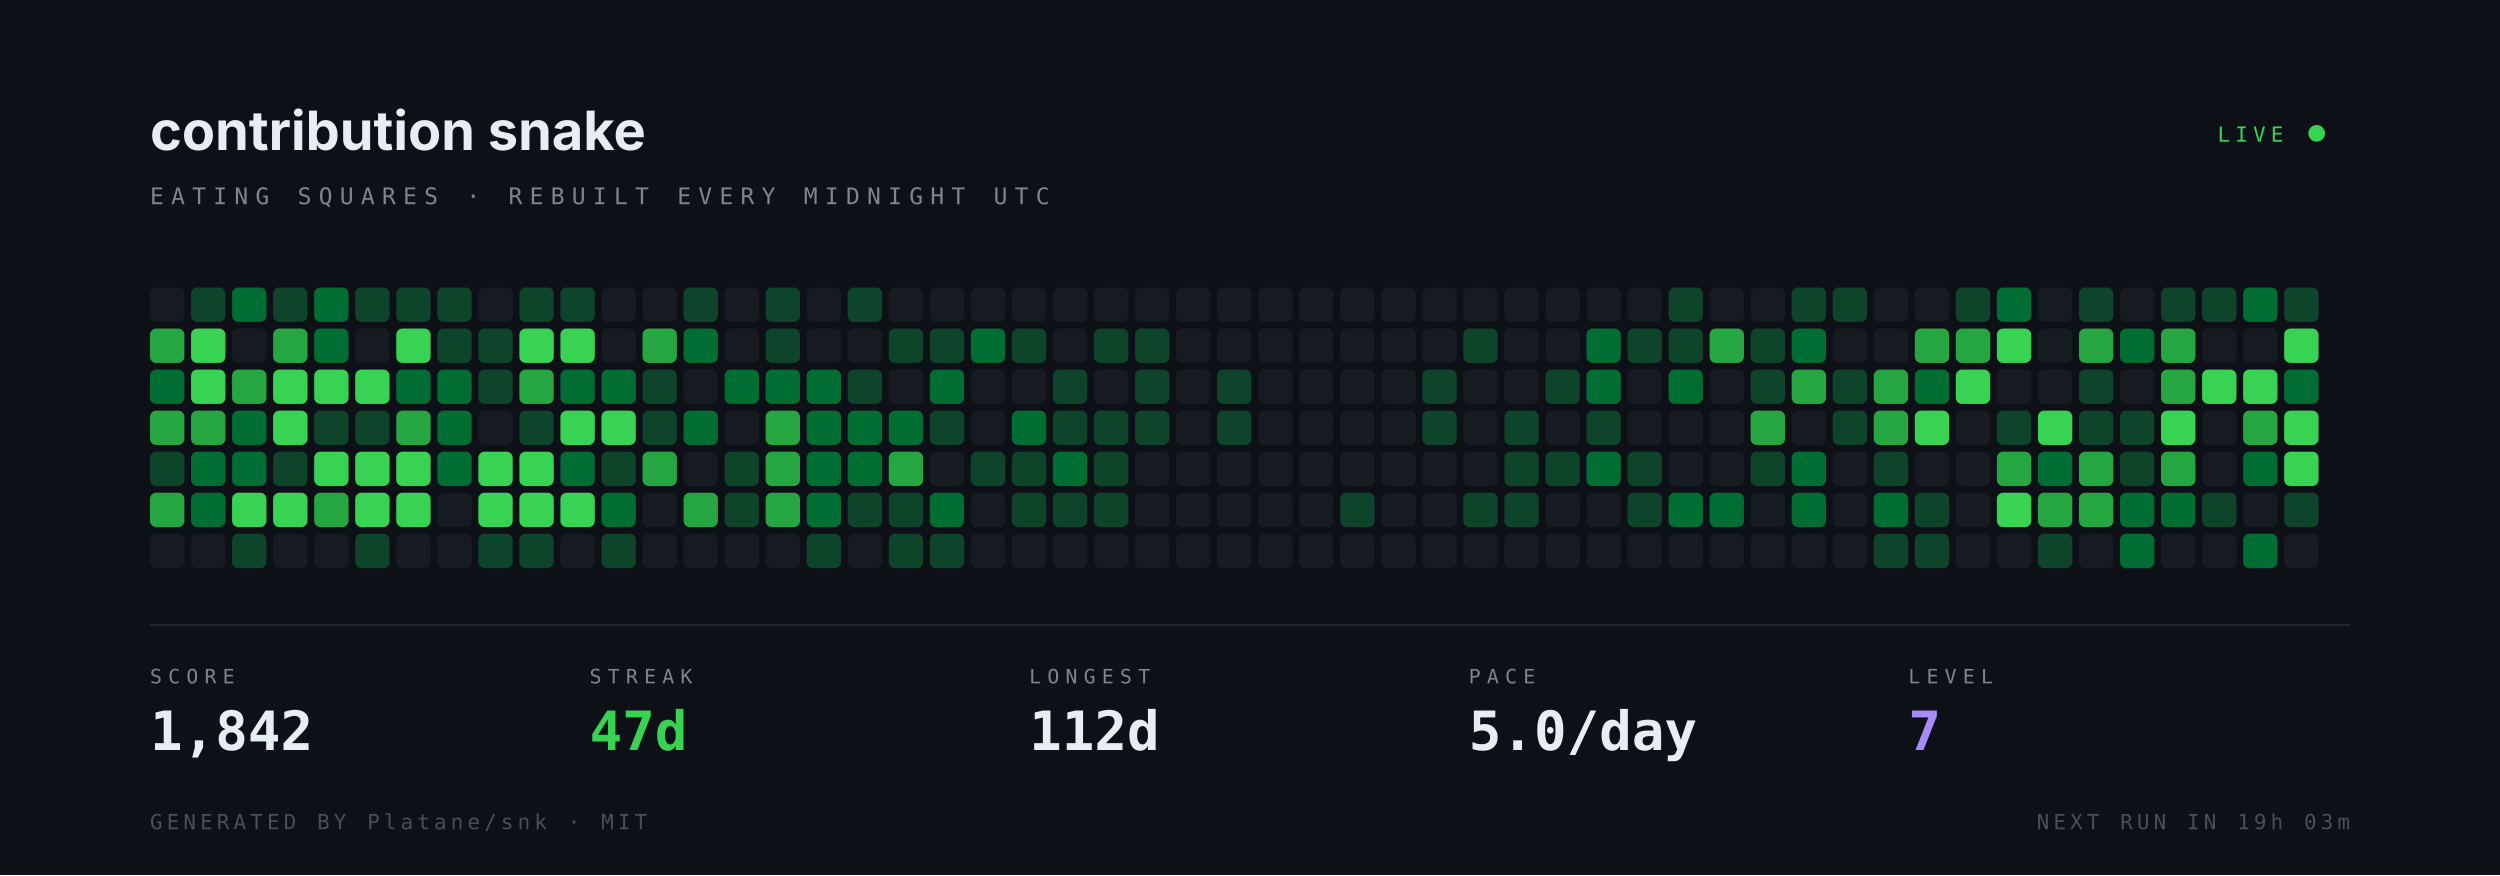
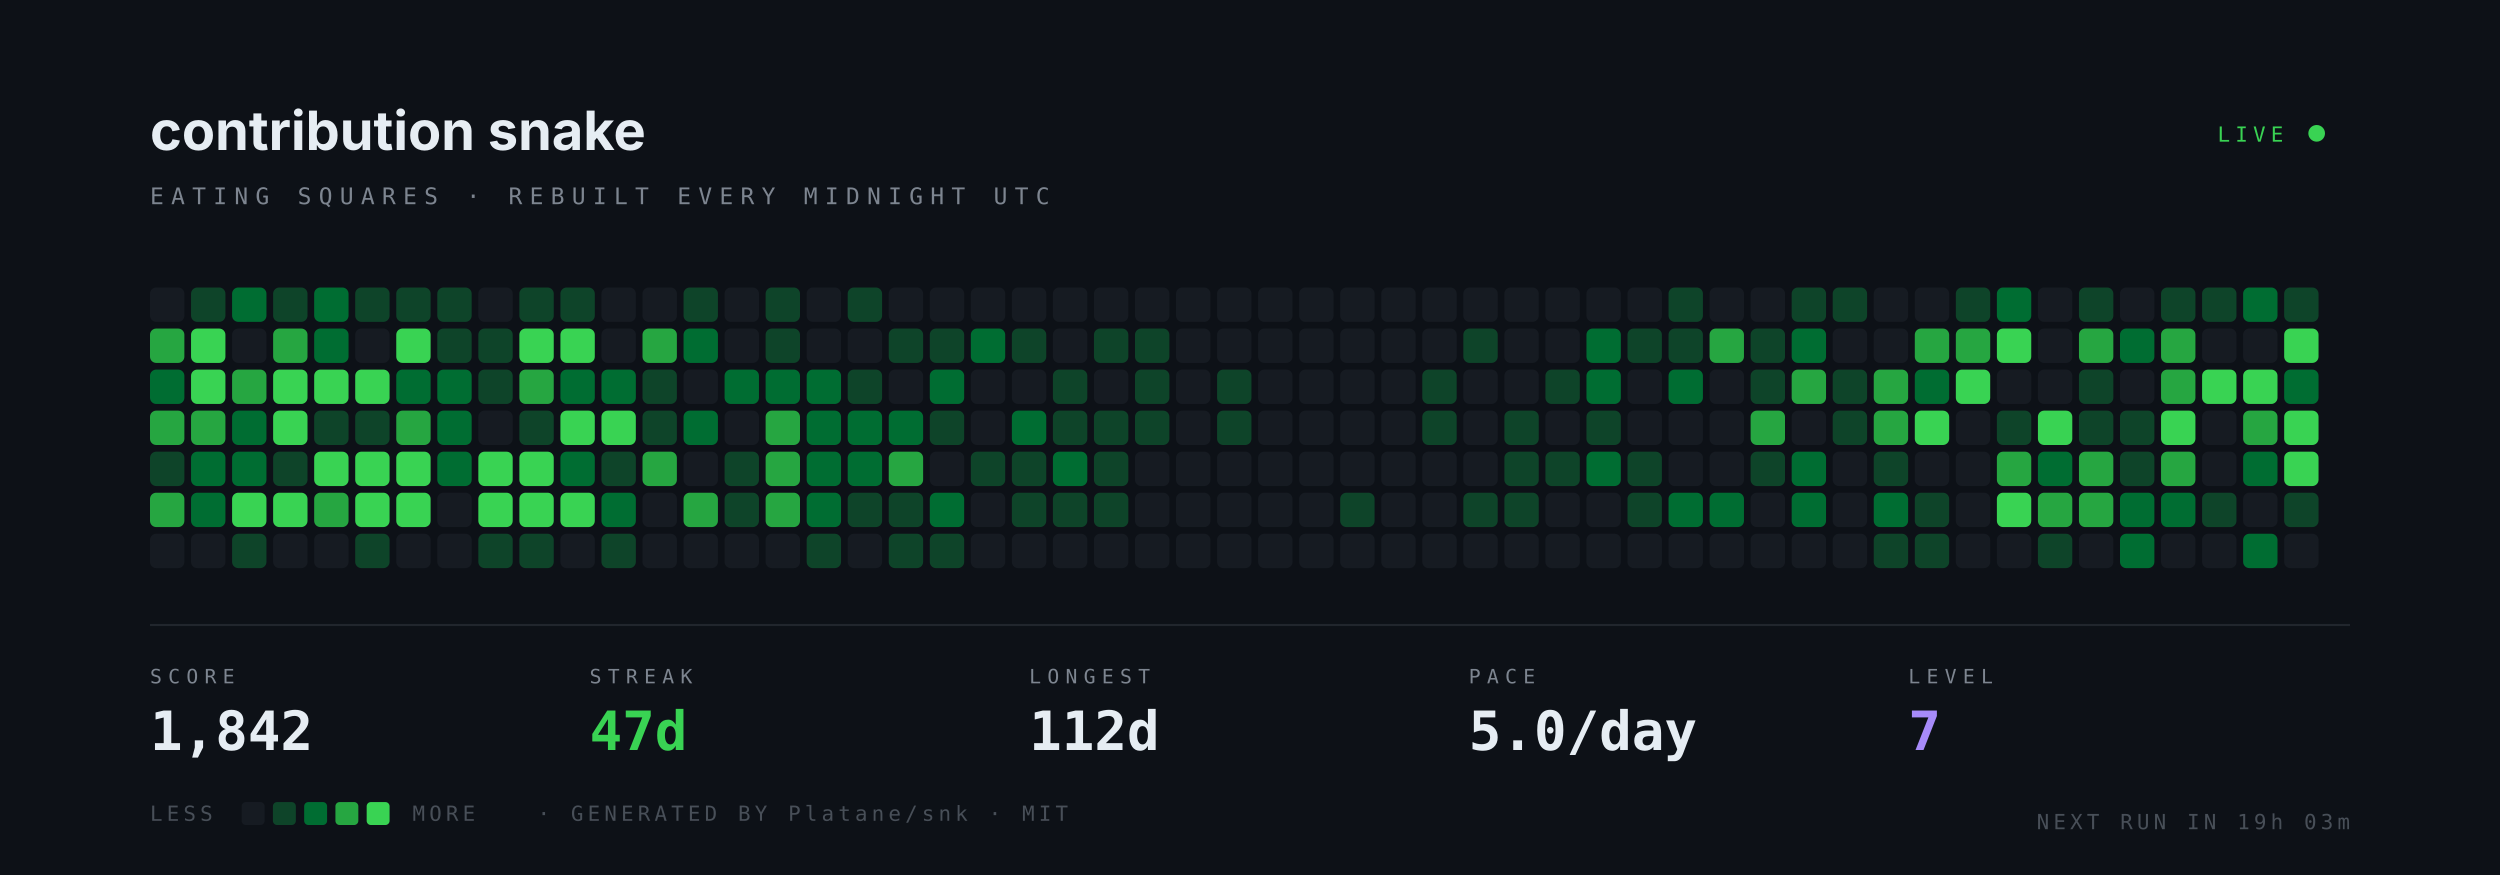
<svg xmlns="http://www.w3.org/2000/svg" viewBox="0 0 1200 420" width="1200" height="420" role="img" aria-label="Snake Eat Graph — a snake eating a contribution graph">
  <defs>
    <clipPath id="sn-field">
      <rect x="70.0" y="134.0" width="1044.9" height="142.7" />
    </clipPath>
    <linearGradient id="sn-head" x1="0" y1="0" x2="1" y2="1">
      <stop offset="0" stop-color="#c4b5fd" />
      <stop offset="1" stop-color="#8b5cf6" />
    </linearGradient>
  </defs>
  <rect width="1200" height="420" fill="#0d1117" />
  <text x="72" y="72" font-family="system-ui, -apple-system, 'Segoe UI', sans-serif" font-size="26" font-weight="700" fill="#e6edf3">contribution snake</text>
  <text x="72" y="98" font-family="ui-monospace, Menlo, Consolas, monospace" font-size="11" fill="#7d8590" letter-spacing="3.5">EATING SQUARES · REBUILT EVERY MIDNIGHT UTC</text>
  <circle cx="1112" cy="64" r="4" fill="#39d353">
    <animate attributeName="opacity" values="1;0.25;1" dur="2.4s" repeatCount="indefinite" />
  </circle>
  <text x="1096" y="68" text-anchor="end" font-family="ui-monospace, Menlo, Consolas, monospace" font-size="10" fill="#39d353" letter-spacing="2.5">LIVE</text>
  <g>
    <rect x="72.0" y="138.0" width="16.5" height="16.5" rx="3" fill="#161b22" />
    <rect x="72.0" y="157.7" width="16.5" height="16.5" rx="3" fill="#26a641" />
    <rect x="72.0" y="177.4" width="16.5" height="16.5" rx="3" fill="#006d32" />
    <rect x="72.0" y="197.1" width="16.5" height="16.5" rx="3" fill="#26a641" />
    <rect x="72.0" y="216.8" width="16.5" height="16.5" rx="3" fill="#0e4429" />
    <rect x="72.0" y="236.5" width="16.5" height="16.5" rx="3" fill="#26a641" />
    <rect x="72.0" y="256.2" width="16.5" height="16.5" rx="3" fill="#161b22" />
    <rect x="91.7" y="138.0" width="16.5" height="16.5" rx="3" fill="#0e4429" />
    <rect x="91.7" y="157.7" width="16.5" height="16.5" rx="3" fill="#39d353" />
    <rect x="91.7" y="177.4" width="16.5" height="16.5" rx="3" fill="#39d353" />
    <rect x="91.7" y="197.1" width="16.5" height="16.5" rx="3" fill="#26a641" />
    <rect x="91.7" y="216.8" width="16.5" height="16.5" rx="3" fill="#006d32" />
    <rect x="91.7" y="236.5" width="16.5" height="16.5" rx="3" fill="#006d32" />
    <rect x="91.7" y="256.2" width="16.5" height="16.5" rx="3" fill="#161b22" />
    <rect x="111.4" y="138.0" width="16.5" height="16.5" rx="3" fill="#006d32" />
    <rect x="111.4" y="157.7" width="16.5" height="16.5" rx="3" fill="#161b22" />
    <rect x="111.4" y="177.4" width="16.5" height="16.5" rx="3" fill="#26a641" />
    <rect x="111.4" y="197.1" width="16.5" height="16.5" rx="3" fill="#006d32" />
    <rect x="111.4" y="216.8" width="16.5" height="16.5" rx="3" fill="#006d32" />
    <rect x="111.4" y="236.5" width="16.5" height="16.5" rx="3" fill="#39d353" />
    <rect x="111.4" y="256.2" width="16.5" height="16.5" rx="3" fill="#0e4429" />
    <rect x="131.1" y="138.0" width="16.5" height="16.5" rx="3" fill="#0e4429" />
    <rect x="131.1" y="157.7" width="16.5" height="16.5" rx="3" fill="#26a641" />
    <rect x="131.1" y="177.4" width="16.5" height="16.5" rx="3" fill="#39d353" />
    <rect x="131.1" y="197.1" width="16.5" height="16.5" rx="3" fill="#39d353" />
    <rect x="131.1" y="216.8" width="16.5" height="16.5" rx="3" fill="#0e4429" />
    <rect x="131.1" y="236.5" width="16.5" height="16.5" rx="3" fill="#39d353" />
    <rect x="131.1" y="256.2" width="16.5" height="16.5" rx="3" fill="#161b22" />
    <rect x="150.8" y="138.0" width="16.5" height="16.5" rx="3" fill="#006d32" />
    <rect x="150.8" y="157.7" width="16.5" height="16.5" rx="3" fill="#006d32" />
    <rect x="150.8" y="177.4" width="16.5" height="16.5" rx="3" fill="#39d353" />
    <rect x="150.8" y="197.1" width="16.5" height="16.5" rx="3" fill="#0e4429" />
    <rect x="150.8" y="216.8" width="16.5" height="16.5" rx="3" fill="#39d353" />
    <rect x="150.8" y="236.5" width="16.5" height="16.5" rx="3" fill="#26a641" />
    <rect x="150.8" y="256.2" width="16.5" height="16.5" rx="3" fill="#161b22" />
    <rect x="170.5" y="138.0" width="16.5" height="16.5" rx="3" fill="#0e4429" />
    <rect x="170.5" y="157.7" width="16.5" height="16.5" rx="3" fill="#161b22" />
    <rect x="170.5" y="177.4" width="16.5" height="16.5" rx="3" fill="#39d353" />
    <rect x="170.5" y="197.1" width="16.5" height="16.5" rx="3" fill="#0e4429" />
    <rect x="170.5" y="216.8" width="16.5" height="16.5" rx="3" fill="#39d353" />
    <rect x="170.5" y="236.5" width="16.5" height="16.5" rx="3" fill="#39d353" />
    <rect x="170.5" y="256.2" width="16.5" height="16.5" rx="3" fill="#0e4429" />
    <rect x="190.2" y="138.0" width="16.5" height="16.5" rx="3" fill="#0e4429" />
    <rect x="190.2" y="157.7" width="16.5" height="16.5" rx="3" fill="#39d353" />
    <rect x="190.2" y="177.4" width="16.5" height="16.5" rx="3" fill="#006d32" />
    <rect x="190.2" y="197.1" width="16.5" height="16.5" rx="3" fill="#26a641" />
    <rect x="190.2" y="216.8" width="16.5" height="16.5" rx="3" fill="#39d353" />
    <rect x="190.2" y="236.5" width="16.5" height="16.5" rx="3" fill="#39d353" />
    <rect x="190.2" y="256.2" width="16.5" height="16.5" rx="3" fill="#161b22" />
    <rect x="209.9" y="138.0" width="16.5" height="16.5" rx="3" fill="#0e4429" />
    <rect x="209.9" y="157.7" width="16.5" height="16.5" rx="3" fill="#0e4429" />
    <rect x="209.9" y="177.4" width="16.5" height="16.5" rx="3" fill="#006d32" />
    <rect x="209.9" y="197.1" width="16.5" height="16.5" rx="3" fill="#006d32" />
    <rect x="209.9" y="216.8" width="16.5" height="16.5" rx="3" fill="#006d32" />
    <rect x="209.9" y="236.5" width="16.5" height="16.5" rx="3" fill="#161b22" />
    <rect x="209.9" y="256.2" width="16.5" height="16.5" rx="3" fill="#161b22" />
    <rect x="229.6" y="138.0" width="16.5" height="16.5" rx="3" fill="#161b22" />
    <rect x="229.6" y="157.7" width="16.5" height="16.5" rx="3" fill="#0e4429" />
    <rect x="229.6" y="177.4" width="16.5" height="16.5" rx="3" fill="#0e4429" />
    <rect x="229.6" y="197.1" width="16.5" height="16.5" rx="3" fill="#161b22" />
    <rect x="229.6" y="216.8" width="16.5" height="16.5" rx="3" fill="#39d353" />
    <rect x="229.6" y="236.5" width="16.5" height="16.5" rx="3" fill="#39d353" />
    <rect x="229.6" y="256.2" width="16.5" height="16.5" rx="3" fill="#0e4429" />
    <rect x="249.3" y="138.0" width="16.5" height="16.5" rx="3" fill="#0e4429" />
    <rect x="249.3" y="157.7" width="16.5" height="16.5" rx="3" fill="#39d353" />
    <rect x="249.3" y="177.4" width="16.5" height="16.5" rx="3" fill="#26a641" />
    <rect x="249.3" y="197.1" width="16.5" height="16.5" rx="3" fill="#0e4429" />
    <rect x="249.3" y="216.8" width="16.5" height="16.5" rx="3" fill="#39d353" />
    <rect x="249.3" y="236.5" width="16.5" height="16.5" rx="3" fill="#39d353" />
    <rect x="249.3" y="256.2" width="16.5" height="16.5" rx="3" fill="#0e4429" />
    <rect x="269.0" y="138.0" width="16.5" height="16.5" rx="3" fill="#0e4429" />
    <rect x="269.0" y="157.7" width="16.5" height="16.5" rx="3" fill="#39d353" />
    <rect x="269.0" y="177.4" width="16.5" height="16.5" rx="3" fill="#006d32" />
    <rect x="269.0" y="197.1" width="16.5" height="16.5" rx="3" fill="#39d353" />
    <rect x="269.0" y="216.8" width="16.5" height="16.5" rx="3" fill="#006d32" />
    <rect x="269.0" y="236.5" width="16.5" height="16.5" rx="3" fill="#39d353" />
    <rect x="269.0" y="256.2" width="16.5" height="16.5" rx="3" fill="#161b22" />
    <rect x="288.7" y="138.0" width="16.5" height="16.5" rx="3" fill="#161b22" />
    <rect x="288.7" y="157.7" width="16.5" height="16.5" rx="3" fill="#161b22" />
    <rect x="288.7" y="177.4" width="16.5" height="16.5" rx="3" fill="#006d32" />
    <rect x="288.7" y="197.1" width="16.5" height="16.5" rx="3" fill="#39d353" />
    <rect x="288.7" y="216.8" width="16.5" height="16.5" rx="3" fill="#0e4429" />
    <rect x="288.7" y="236.5" width="16.5" height="16.5" rx="3" fill="#006d32" />
    <rect x="288.7" y="256.2" width="16.5" height="16.5" rx="3" fill="#0e4429" />
    <rect x="308.4" y="138.0" width="16.5" height="16.5" rx="3" fill="#161b22" />
    <rect x="308.4" y="157.7" width="16.5" height="16.5" rx="3" fill="#26a641" />
    <rect x="308.4" y="177.4" width="16.5" height="16.5" rx="3" fill="#0e4429" />
    <rect x="308.4" y="197.1" width="16.5" height="16.5" rx="3" fill="#0e4429" />
    <rect x="308.4" y="216.8" width="16.5" height="16.5" rx="3" fill="#26a641" />
    <rect x="308.4" y="236.5" width="16.5" height="16.5" rx="3" fill="#161b22" />
    <rect x="308.4" y="256.2" width="16.5" height="16.5" rx="3" fill="#161b22" />
    <rect x="328.1" y="138.0" width="16.5" height="16.5" rx="3" fill="#0e4429" />
    <rect x="328.1" y="157.7" width="16.5" height="16.5" rx="3" fill="#006d32" />
    <rect x="328.1" y="177.4" width="16.5" height="16.5" rx="3" fill="#161b22" />
    <rect x="328.1" y="197.1" width="16.5" height="16.5" rx="3" fill="#006d32" />
    <rect x="328.1" y="216.8" width="16.5" height="16.5" rx="3" fill="#161b22" />
    <rect x="328.1" y="236.5" width="16.5" height="16.5" rx="3" fill="#26a641" />
    <rect x="328.1" y="256.2" width="16.5" height="16.5" rx="3" fill="#161b22" />
    <rect x="347.8" y="138.0" width="16.5" height="16.5" rx="3" fill="#161b22" />
    <rect x="347.8" y="157.7" width="16.5" height="16.5" rx="3" fill="#161b22" />
    <rect x="347.8" y="177.4" width="16.5" height="16.5" rx="3" fill="#006d32" />
    <rect x="347.8" y="197.1" width="16.5" height="16.5" rx="3" fill="#161b22" />
    <rect x="347.8" y="216.8" width="16.5" height="16.5" rx="3" fill="#0e4429" />
    <rect x="347.8" y="236.5" width="16.5" height="16.5" rx="3" fill="#0e4429" />
    <rect x="347.8" y="256.2" width="16.5" height="16.5" rx="3" fill="#161b22" />
    <rect x="367.5" y="138.0" width="16.5" height="16.5" rx="3" fill="#0e4429" />
    <rect x="367.5" y="157.7" width="16.5" height="16.5" rx="3" fill="#0e4429" />
    <rect x="367.5" y="177.4" width="16.5" height="16.5" rx="3" fill="#006d32" />
    <rect x="367.5" y="197.1" width="16.5" height="16.5" rx="3" fill="#26a641" />
    <rect x="367.5" y="216.8" width="16.5" height="16.5" rx="3" fill="#26a641" />
    <rect x="367.5" y="236.5" width="16.5" height="16.5" rx="3" fill="#26a641" />
    <rect x="367.5" y="256.2" width="16.5" height="16.5" rx="3" fill="#161b22" />
    <rect x="387.2" y="138.0" width="16.5" height="16.5" rx="3" fill="#161b22" />
    <rect x="387.2" y="157.7" width="16.5" height="16.5" rx="3" fill="#161b22" />
    <rect x="387.2" y="177.4" width="16.5" height="16.5" rx="3" fill="#006d32" />
    <rect x="387.2" y="197.1" width="16.5" height="16.5" rx="3" fill="#006d32" />
    <rect x="387.2" y="216.8" width="16.5" height="16.5" rx="3" fill="#006d32" />
    <rect x="387.2" y="236.5" width="16.5" height="16.5" rx="3" fill="#006d32" />
    <rect x="387.2" y="256.2" width="16.5" height="16.5" rx="3" fill="#0e4429" />
    <rect x="406.9" y="138.0" width="16.5" height="16.5" rx="3" fill="#0e4429" />
    <rect x="406.9" y="157.7" width="16.5" height="16.5" rx="3" fill="#161b22" />
    <rect x="406.9" y="177.4" width="16.5" height="16.5" rx="3" fill="#0e4429" />
    <rect x="406.9" y="197.1" width="16.5" height="16.5" rx="3" fill="#006d32" />
    <rect x="406.9" y="216.8" width="16.5" height="16.5" rx="3" fill="#006d32" />
    <rect x="406.9" y="236.5" width="16.5" height="16.5" rx="3" fill="#0e4429" />
    <rect x="406.9" y="256.2" width="16.5" height="16.5" rx="3" fill="#161b22" />
    <rect x="426.6" y="138.0" width="16.5" height="16.5" rx="3" fill="#161b22" />
    <rect x="426.6" y="157.7" width="16.5" height="16.5" rx="3" fill="#0e4429" />
    <rect x="426.6" y="177.4" width="16.5" height="16.5" rx="3" fill="#161b22" />
    <rect x="426.6" y="197.1" width="16.5" height="16.5" rx="3" fill="#006d32" />
    <rect x="426.6" y="216.8" width="16.5" height="16.5" rx="3" fill="#26a641" />
    <rect x="426.6" y="236.5" width="16.5" height="16.5" rx="3" fill="#0e4429" />
    <rect x="426.6" y="256.2" width="16.5" height="16.5" rx="3" fill="#0e4429" />
    <rect x="446.3" y="138.0" width="16.5" height="16.5" rx="3" fill="#161b22" />
    <rect x="446.3" y="157.7" width="16.5" height="16.5" rx="3" fill="#0e4429" />
    <rect x="446.3" y="177.4" width="16.5" height="16.5" rx="3" fill="#006d32" />
    <rect x="446.3" y="197.1" width="16.5" height="16.5" rx="3" fill="#0e4429" />
    <rect x="446.3" y="216.8" width="16.5" height="16.5" rx="3" fill="#161b22" />
    <rect x="446.3" y="236.5" width="16.5" height="16.5" rx="3" fill="#006d32" />
    <rect x="446.3" y="256.2" width="16.5" height="16.5" rx="3" fill="#0e4429" />
    <rect x="466.0" y="138.0" width="16.5" height="16.5" rx="3" fill="#161b22" />
    <rect x="466.0" y="157.7" width="16.5" height="16.5" rx="3" fill="#006d32" />
    <rect x="466.0" y="177.4" width="16.5" height="16.5" rx="3" fill="#161b22" />
    <rect x="466.0" y="197.1" width="16.5" height="16.5" rx="3" fill="#161b22" />
    <rect x="466.0" y="216.8" width="16.5" height="16.5" rx="3" fill="#0e4429" />
    <rect x="466.0" y="236.5" width="16.5" height="16.5" rx="3" fill="#161b22" />
    <rect x="466.0" y="256.2" width="16.5" height="16.5" rx="3" fill="#161b22" />
    <rect x="485.7" y="138.0" width="16.5" height="16.5" rx="3" fill="#161b22" />
    <rect x="485.7" y="157.7" width="16.5" height="16.5" rx="3" fill="#0e4429" />
    <rect x="485.7" y="177.4" width="16.5" height="16.5" rx="3" fill="#161b22" />
    <rect x="485.7" y="197.1" width="16.5" height="16.5" rx="3" fill="#006d32" />
    <rect x="485.7" y="216.8" width="16.5" height="16.5" rx="3" fill="#0e4429" />
    <rect x="485.7" y="236.5" width="16.5" height="16.5" rx="3" fill="#0e4429" />
    <rect x="485.7" y="256.2" width="16.5" height="16.5" rx="3" fill="#161b22" />
    <rect x="505.4" y="138.0" width="16.5" height="16.5" rx="3" fill="#161b22" />
    <rect x="505.4" y="157.7" width="16.5" height="16.5" rx="3" fill="#161b22" />
    <rect x="505.4" y="177.4" width="16.5" height="16.5" rx="3" fill="#0e4429" />
    <rect x="505.4" y="197.1" width="16.5" height="16.5" rx="3" fill="#0e4429" />
    <rect x="505.4" y="216.8" width="16.5" height="16.5" rx="3" fill="#006d32" />
    <rect x="505.4" y="236.5" width="16.5" height="16.5" rx="3" fill="#0e4429" />
    <rect x="505.4" y="256.2" width="16.5" height="16.5" rx="3" fill="#161b22" />
    <rect x="525.1" y="138.0" width="16.5" height="16.5" rx="3" fill="#161b22" />
    <rect x="525.1" y="157.7" width="16.5" height="16.5" rx="3" fill="#0e4429" />
    <rect x="525.1" y="177.4" width="16.5" height="16.5" rx="3" fill="#161b22" />
    <rect x="525.1" y="197.1" width="16.5" height="16.5" rx="3" fill="#0e4429" />
    <rect x="525.1" y="216.8" width="16.5" height="16.5" rx="3" fill="#0e4429" />
    <rect x="525.1" y="236.5" width="16.5" height="16.5" rx="3" fill="#0e4429" />
    <rect x="525.1" y="256.2" width="16.5" height="16.5" rx="3" fill="#161b22" />
    <rect x="544.8" y="138.0" width="16.5" height="16.5" rx="3" fill="#161b22" />
    <rect x="544.8" y="157.7" width="16.5" height="16.5" rx="3" fill="#0e4429" />
    <rect x="544.8" y="177.4" width="16.5" height="16.5" rx="3" fill="#0e4429" />
    <rect x="544.8" y="197.1" width="16.5" height="16.5" rx="3" fill="#0e4429" />
    <rect x="544.8" y="216.8" width="16.5" height="16.5" rx="3" fill="#161b22" />
    <rect x="544.8" y="236.5" width="16.5" height="16.5" rx="3" fill="#161b22" />
    <rect x="544.8" y="256.2" width="16.5" height="16.5" rx="3" fill="#161b22" />
    <rect x="564.5" y="138.0" width="16.5" height="16.5" rx="3" fill="#161b22" />
    <rect x="564.5" y="157.7" width="16.5" height="16.5" rx="3" fill="#161b22" />
    <rect x="564.5" y="177.4" width="16.5" height="16.5" rx="3" fill="#161b22" />
    <rect x="564.5" y="197.1" width="16.5" height="16.5" rx="3" fill="#161b22" />
    <rect x="564.5" y="216.8" width="16.5" height="16.5" rx="3" fill="#161b22" />
    <rect x="564.5" y="236.5" width="16.5" height="16.5" rx="3" fill="#161b22" />
    <rect x="564.5" y="256.2" width="16.5" height="16.5" rx="3" fill="#161b22" />
    <rect x="584.2" y="138.0" width="16.5" height="16.5" rx="3" fill="#161b22" />
    <rect x="584.2" y="157.7" width="16.5" height="16.5" rx="3" fill="#161b22" />
    <rect x="584.2" y="177.4" width="16.5" height="16.5" rx="3" fill="#0e4429" />
    <rect x="584.2" y="197.1" width="16.5" height="16.5" rx="3" fill="#0e4429" />
    <rect x="584.2" y="216.8" width="16.5" height="16.5" rx="3" fill="#161b22" />
    <rect x="584.2" y="236.5" width="16.5" height="16.5" rx="3" fill="#161b22" />
    <rect x="584.2" y="256.2" width="16.5" height="16.5" rx="3" fill="#161b22" />
    <rect x="603.9" y="138.0" width="16.5" height="16.5" rx="3" fill="#161b22" />
    <rect x="603.9" y="157.7" width="16.5" height="16.5" rx="3" fill="#161b22" />
    <rect x="603.9" y="177.4" width="16.5" height="16.5" rx="3" fill="#161b22" />
    <rect x="603.9" y="197.1" width="16.5" height="16.5" rx="3" fill="#161b22" />
    <rect x="603.9" y="216.8" width="16.5" height="16.5" rx="3" fill="#161b22" />
    <rect x="603.9" y="236.5" width="16.5" height="16.5" rx="3" fill="#161b22" />
    <rect x="603.9" y="256.2" width="16.5" height="16.5" rx="3" fill="#161b22" />
    <rect x="623.6" y="138.0" width="16.5" height="16.5" rx="3" fill="#161b22" />
    <rect x="623.6" y="157.7" width="16.5" height="16.5" rx="3" fill="#161b22" />
    <rect x="623.6" y="177.4" width="16.5" height="16.5" rx="3" fill="#161b22" />
    <rect x="623.6" y="197.1" width="16.5" height="16.5" rx="3" fill="#161b22" />
    <rect x="623.6" y="216.8" width="16.5" height="16.5" rx="3" fill="#161b22" />
    <rect x="623.6" y="236.5" width="16.5" height="16.5" rx="3" fill="#161b22" />
    <rect x="623.6" y="256.2" width="16.5" height="16.5" rx="3" fill="#161b22" />
    <rect x="643.3" y="138.0" width="16.5" height="16.5" rx="3" fill="#161b22" />
    <rect x="643.3" y="157.7" width="16.5" height="16.5" rx="3" fill="#161b22" />
    <rect x="643.3" y="177.4" width="16.5" height="16.5" rx="3" fill="#161b22" />
    <rect x="643.3" y="197.1" width="16.5" height="16.5" rx="3" fill="#161b22" />
    <rect x="643.3" y="216.8" width="16.5" height="16.5" rx="3" fill="#161b22" />
    <rect x="643.3" y="236.5" width="16.5" height="16.5" rx="3" fill="#0e4429" />
    <rect x="643.3" y="256.2" width="16.5" height="16.5" rx="3" fill="#161b22" />
    <rect x="663.0" y="138.0" width="16.5" height="16.5" rx="3" fill="#161b22" />
    <rect x="663.0" y="157.7" width="16.5" height="16.5" rx="3" fill="#161b22" />
    <rect x="663.0" y="177.4" width="16.5" height="16.5" rx="3" fill="#161b22" />
    <rect x="663.0" y="197.1" width="16.5" height="16.5" rx="3" fill="#161b22" />
    <rect x="663.0" y="216.8" width="16.5" height="16.5" rx="3" fill="#161b22" />
    <rect x="663.0" y="236.5" width="16.5" height="16.5" rx="3" fill="#161b22" />
    <rect x="663.0" y="256.2" width="16.5" height="16.5" rx="3" fill="#161b22" />
    <rect x="682.7" y="138.0" width="16.5" height="16.5" rx="3" fill="#161b22" />
    <rect x="682.7" y="157.7" width="16.5" height="16.5" rx="3" fill="#161b22" />
    <rect x="682.7" y="177.4" width="16.5" height="16.5" rx="3" fill="#0e4429" />
    <rect x="682.7" y="197.1" width="16.5" height="16.5" rx="3" fill="#0e4429" />
    <rect x="682.7" y="216.8" width="16.5" height="16.5" rx="3" fill="#161b22" />
    <rect x="682.7" y="236.5" width="16.5" height="16.5" rx="3" fill="#161b22" />
    <rect x="682.7" y="256.2" width="16.5" height="16.5" rx="3" fill="#161b22" />
    <rect x="702.4" y="138.0" width="16.5" height="16.5" rx="3" fill="#161b22" />
    <rect x="702.4" y="157.7" width="16.5" height="16.5" rx="3" fill="#0e4429" />
    <rect x="702.4" y="177.4" width="16.5" height="16.5" rx="3" fill="#161b22" />
    <rect x="702.4" y="197.1" width="16.5" height="16.5" rx="3" fill="#161b22" />
    <rect x="702.4" y="216.8" width="16.5" height="16.5" rx="3" fill="#161b22" />
    <rect x="702.4" y="236.5" width="16.5" height="16.5" rx="3" fill="#0e4429" />
    <rect x="702.4" y="256.2" width="16.5" height="16.5" rx="3" fill="#161b22" />
    <rect x="722.1" y="138.0" width="16.5" height="16.5" rx="3" fill="#161b22" />
    <rect x="722.1" y="157.7" width="16.5" height="16.5" rx="3" fill="#161b22" />
    <rect x="722.1" y="177.4" width="16.5" height="16.5" rx="3" fill="#161b22" />
    <rect x="722.1" y="197.1" width="16.5" height="16.5" rx="3" fill="#0e4429" />
    <rect x="722.1" y="216.8" width="16.5" height="16.5" rx="3" fill="#0e4429" />
    <rect x="722.1" y="236.5" width="16.5" height="16.5" rx="3" fill="#0e4429" />
    <rect x="722.1" y="256.2" width="16.5" height="16.5" rx="3" fill="#161b22" />
    <rect x="741.8" y="138.0" width="16.5" height="16.5" rx="3" fill="#161b22" />
    <rect x="741.8" y="157.7" width="16.5" height="16.5" rx="3" fill="#161b22" />
    <rect x="741.8" y="177.4" width="16.5" height="16.5" rx="3" fill="#0e4429" />
    <rect x="741.8" y="197.1" width="16.5" height="16.5" rx="3" fill="#161b22" />
    <rect x="741.8" y="216.8" width="16.5" height="16.5" rx="3" fill="#0e4429" />
    <rect x="741.8" y="236.5" width="16.5" height="16.5" rx="3" fill="#161b22" />
    <rect x="741.8" y="256.2" width="16.5" height="16.5" rx="3" fill="#161b22" />
    <rect x="761.5" y="138.0" width="16.5" height="16.5" rx="3" fill="#161b22" />
    <rect x="761.5" y="157.7" width="16.5" height="16.5" rx="3" fill="#006d32" />
    <rect x="761.5" y="177.4" width="16.5" height="16.5" rx="3" fill="#006d32" />
    <rect x="761.5" y="197.1" width="16.5" height="16.5" rx="3" fill="#0e4429" />
    <rect x="761.5" y="216.8" width="16.5" height="16.5" rx="3" fill="#006d32" />
    <rect x="761.5" y="236.5" width="16.5" height="16.5" rx="3" fill="#161b22" />
    <rect x="761.5" y="256.2" width="16.5" height="16.5" rx="3" fill="#161b22" />
    <rect x="781.2" y="138.0" width="16.5" height="16.5" rx="3" fill="#161b22" />
    <rect x="781.2" y="157.7" width="16.5" height="16.5" rx="3" fill="#0e4429" />
    <rect x="781.2" y="177.4" width="16.5" height="16.5" rx="3" fill="#161b22" />
    <rect x="781.2" y="197.1" width="16.5" height="16.5" rx="3" fill="#161b22" />
    <rect x="781.2" y="216.8" width="16.5" height="16.5" rx="3" fill="#0e4429" />
    <rect x="781.2" y="236.5" width="16.5" height="16.5" rx="3" fill="#0e4429" />
    <rect x="781.2" y="256.2" width="16.5" height="16.5" rx="3" fill="#161b22" />
    <rect x="800.9" y="138.0" width="16.5" height="16.5" rx="3" fill="#0e4429" />
    <rect x="800.9" y="157.7" width="16.5" height="16.5" rx="3" fill="#0e4429" />
    <rect x="800.9" y="177.4" width="16.5" height="16.5" rx="3" fill="#006d32" />
    <rect x="800.9" y="197.1" width="16.5" height="16.5" rx="3" fill="#161b22" />
    <rect x="800.9" y="216.8" width="16.5" height="16.5" rx="3" fill="#161b22" />
    <rect x="800.9" y="236.5" width="16.5" height="16.5" rx="3" fill="#006d32" />
    <rect x="800.9" y="256.2" width="16.5" height="16.5" rx="3" fill="#161b22" />
    <rect x="820.6" y="138.0" width="16.5" height="16.5" rx="3" fill="#161b22" />
    <rect x="820.6" y="157.7" width="16.5" height="16.5" rx="3" fill="#26a641" />
    <rect x="820.6" y="177.4" width="16.5" height="16.5" rx="3" fill="#161b22" />
    <rect x="820.6" y="197.1" width="16.5" height="16.5" rx="3" fill="#161b22" />
    <rect x="820.6" y="216.8" width="16.5" height="16.5" rx="3" fill="#161b22" />
    <rect x="820.6" y="236.5" width="16.5" height="16.5" rx="3" fill="#006d32" />
    <rect x="820.6" y="256.2" width="16.5" height="16.5" rx="3" fill="#161b22" />
    <rect x="840.3" y="138.0" width="16.5" height="16.5" rx="3" fill="#161b22" />
    <rect x="840.3" y="157.7" width="16.5" height="16.5" rx="3" fill="#0e4429" />
    <rect x="840.3" y="177.4" width="16.5" height="16.5" rx="3" fill="#0e4429" />
    <rect x="840.3" y="197.1" width="16.5" height="16.5" rx="3" fill="#26a641" />
    <rect x="840.3" y="216.8" width="16.5" height="16.5" rx="3" fill="#0e4429" />
    <rect x="840.3" y="236.5" width="16.5" height="16.5" rx="3" fill="#161b22" />
    <rect x="840.3" y="256.2" width="16.5" height="16.5" rx="3" fill="#161b22" />
    <rect x="860.0" y="138.0" width="16.5" height="16.5" rx="3" fill="#0e4429" />
    <rect x="860.0" y="157.7" width="16.5" height="16.5" rx="3" fill="#006d32" />
    <rect x="860.0" y="177.4" width="16.5" height="16.5" rx="3" fill="#26a641" />
    <rect x="860.0" y="197.1" width="16.5" height="16.5" rx="3" fill="#161b22" />
    <rect x="860.0" y="216.8" width="16.5" height="16.5" rx="3" fill="#006d32" />
    <rect x="860.0" y="236.5" width="16.5" height="16.5" rx="3" fill="#006d32" />
    <rect x="860.0" y="256.2" width="16.5" height="16.5" rx="3" fill="#161b22" />
    <rect x="879.7" y="138.0" width="16.5" height="16.5" rx="3" fill="#0e4429" />
    <rect x="879.7" y="157.7" width="16.5" height="16.5" rx="3" fill="#161b22" />
    <rect x="879.7" y="177.4" width="16.5" height="16.5" rx="3" fill="#0e4429" />
    <rect x="879.7" y="197.1" width="16.5" height="16.5" rx="3" fill="#0e4429" />
    <rect x="879.7" y="216.8" width="16.5" height="16.5" rx="3" fill="#161b22" />
    <rect x="879.7" y="236.5" width="16.5" height="16.5" rx="3" fill="#161b22" />
    <rect x="879.7" y="256.2" width="16.5" height="16.5" rx="3" fill="#161b22" />
    <rect x="899.4" y="138.0" width="16.5" height="16.5" rx="3" fill="#161b22" />
    <rect x="899.4" y="157.7" width="16.5" height="16.5" rx="3" fill="#161b22" />
    <rect x="899.4" y="177.4" width="16.5" height="16.5" rx="3" fill="#26a641" />
    <rect x="899.4" y="197.1" width="16.5" height="16.5" rx="3" fill="#26a641" />
    <rect x="899.4" y="216.8" width="16.5" height="16.5" rx="3" fill="#0e4429" />
    <rect x="899.4" y="236.5" width="16.5" height="16.5" rx="3" fill="#006d32" />
    <rect x="899.4" y="256.2" width="16.5" height="16.5" rx="3" fill="#0e4429" />
    <rect x="919.1" y="138.0" width="16.5" height="16.5" rx="3" fill="#161b22" />
    <rect x="919.1" y="157.7" width="16.5" height="16.5" rx="3" fill="#26a641" />
    <rect x="919.1" y="177.4" width="16.5" height="16.5" rx="3" fill="#006d32" />
    <rect x="919.1" y="197.1" width="16.5" height="16.5" rx="3" fill="#39d353" />
    <rect x="919.1" y="216.8" width="16.5" height="16.5" rx="3" fill="#161b22" />
    <rect x="919.1" y="236.5" width="16.5" height="16.5" rx="3" fill="#0e4429" />
    <rect x="919.1" y="256.2" width="16.5" height="16.5" rx="3" fill="#0e4429" />
    <rect x="938.8" y="138.0" width="16.5" height="16.5" rx="3" fill="#0e4429" />
    <rect x="938.8" y="157.7" width="16.5" height="16.5" rx="3" fill="#26a641" />
    <rect x="938.8" y="177.4" width="16.5" height="16.5" rx="3" fill="#39d353" />
    <rect x="938.8" y="197.1" width="16.5" height="16.5" rx="3" fill="#161b22" />
    <rect x="938.8" y="216.8" width="16.5" height="16.5" rx="3" fill="#161b22" />
    <rect x="938.8" y="236.5" width="16.5" height="16.5" rx="3" fill="#161b22" />
    <rect x="938.8" y="256.2" width="16.5" height="16.5" rx="3" fill="#161b22" />
    <rect x="958.5" y="138.0" width="16.5" height="16.5" rx="3" fill="#006d32" />
    <rect x="958.5" y="157.7" width="16.5" height="16.5" rx="3" fill="#39d353" />
    <rect x="958.5" y="177.4" width="16.5" height="16.5" rx="3" fill="#161b22" />
    <rect x="958.5" y="197.1" width="16.5" height="16.5" rx="3" fill="#0e4429" />
    <rect x="958.5" y="216.8" width="16.5" height="16.5" rx="3" fill="#26a641" />
    <rect x="958.5" y="236.5" width="16.5" height="16.5" rx="3" fill="#39d353" />
    <rect x="958.5" y="256.2" width="16.5" height="16.5" rx="3" fill="#161b22" />
    <rect x="978.2" y="138.0" width="16.5" height="16.5" rx="3" fill="#161b22" />
    <rect x="978.2" y="157.7" width="16.5" height="16.5" rx="3" fill="#161b22" />
    <rect x="978.2" y="177.4" width="16.5" height="16.5" rx="3" fill="#161b22" />
    <rect x="978.2" y="197.1" width="16.5" height="16.5" rx="3" fill="#39d353" />
    <rect x="978.2" y="216.8" width="16.5" height="16.5" rx="3" fill="#006d32" />
    <rect x="978.2" y="236.5" width="16.5" height="16.5" rx="3" fill="#26a641" />
    <rect x="978.2" y="256.2" width="16.5" height="16.5" rx="3" fill="#0e4429" />
    <rect x="997.9" y="138.0" width="16.5" height="16.5" rx="3" fill="#0e4429" />
    <rect x="997.9" y="157.7" width="16.5" height="16.5" rx="3" fill="#26a641" />
    <rect x="997.9" y="177.4" width="16.5" height="16.5" rx="3" fill="#0e4429" />
    <rect x="997.9" y="197.1" width="16.5" height="16.5" rx="3" fill="#0e4429" />
    <rect x="997.9" y="216.8" width="16.5" height="16.5" rx="3" fill="#26a641" />
    <rect x="997.9" y="236.5" width="16.5" height="16.5" rx="3" fill="#26a641" />
    <rect x="997.9" y="256.2" width="16.5" height="16.5" rx="3" fill="#161b22" />
    <rect x="1017.6" y="138.0" width="16.5" height="16.5" rx="3" fill="#161b22" />
    <rect x="1017.6" y="157.7" width="16.5" height="16.5" rx="3" fill="#006d32" />
    <rect x="1017.6" y="177.4" width="16.5" height="16.5" rx="3" fill="#161b22" />
    <rect x="1017.6" y="197.1" width="16.5" height="16.5" rx="3" fill="#0e4429" />
    <rect x="1017.6" y="216.8" width="16.5" height="16.5" rx="3" fill="#0e4429" />
    <rect x="1017.6" y="236.5" width="16.5" height="16.5" rx="3" fill="#006d32" />
    <rect x="1017.6" y="256.2" width="16.5" height="16.5" rx="3" fill="#006d32" />
    <rect x="1037.3" y="138.0" width="16.5" height="16.5" rx="3" fill="#0e4429" />
    <rect x="1037.3" y="157.7" width="16.5" height="16.5" rx="3" fill="#26a641" />
    <rect x="1037.3" y="177.4" width="16.5" height="16.5" rx="3" fill="#26a641" />
    <rect x="1037.3" y="197.1" width="16.5" height="16.5" rx="3" fill="#39d353" />
    <rect x="1037.3" y="216.8" width="16.5" height="16.5" rx="3" fill="#26a641" />
    <rect x="1037.3" y="236.5" width="16.5" height="16.5" rx="3" fill="#006d32" />
    <rect x="1037.3" y="256.2" width="16.5" height="16.5" rx="3" fill="#161b22" />
    <rect x="1057.0" y="138.0" width="16.5" height="16.5" rx="3" fill="#0e4429" />
    <rect x="1057.0" y="157.7" width="16.5" height="16.5" rx="3" fill="#161b22" />
    <rect x="1057.0" y="177.4" width="16.5" height="16.5" rx="3" fill="#39d353" />
    <rect x="1057.0" y="197.1" width="16.5" height="16.5" rx="3" fill="#161b22" />
    <rect x="1057.0" y="216.8" width="16.5" height="16.5" rx="3" fill="#161b22" />
    <rect x="1057.0" y="236.5" width="16.5" height="16.5" rx="3" fill="#0e4429" />
    <rect x="1057.0" y="256.2" width="16.5" height="16.5" rx="3" fill="#161b22" />
    <rect x="1076.7" y="138.0" width="16.5" height="16.5" rx="3" fill="#006d32" />
    <rect x="1076.7" y="157.7" width="16.5" height="16.5" rx="3" fill="#161b22" />
    <rect x="1076.7" y="177.4" width="16.5" height="16.5" rx="3" fill="#39d353" />
    <rect x="1076.7" y="197.1" width="16.5" height="16.5" rx="3" fill="#26a641" />
    <rect x="1076.7" y="216.8" width="16.5" height="16.5" rx="3" fill="#006d32" />
    <rect x="1076.7" y="236.5" width="16.5" height="16.5" rx="3" fill="#161b22" />
    <rect x="1076.7" y="256.2" width="16.5" height="16.5" rx="3" fill="#006d32" />
    <rect x="1096.4" y="138.0" width="16.5" height="16.5" rx="3" fill="#0e4429" />
    <rect x="1096.4" y="157.7" width="16.5" height="16.5" rx="3" fill="#39d353" />
    <rect x="1096.4" y="177.4" width="16.5" height="16.5" rx="3" fill="#006d32" />
    <rect x="1096.4" y="197.1" width="16.5" height="16.5" rx="3" fill="#39d353" />
    <rect x="1096.4" y="216.8" width="16.5" height="16.5" rx="3" fill="#39d353" />
    <rect x="1096.4" y="236.5" width="16.5" height="16.5" rx="3" fill="#0e4429" />
    <rect x="1096.4" y="256.2" width="16.5" height="16.5" rx="3" fill="#161b22" />
  </g>
  <rect x="70.0" y="136.0" width="0" height="138.7" fill="#0d1117">
    <animate attributeName="width" values="0;1044.9" dur="14s" repeatCount="indefinite" />
  </rect>
  <g clip-path="url(#sn-field)">
    <g>
      <animateTransform attributeName="transform" type="translate" values="72,197.1;1112.9,197.1" dur="14s" repeatCount="indefinite" />
      <rect x="-19.7" y="0" width="16.5" height="16.5" rx="3.5" fill="#a78bfa" opacity="0.91" />
      <rect x="-39.4" y="0" width="16.5" height="16.5" rx="3.5" fill="#a78bfa" opacity="0.82" />
      <rect x="-59.1" y="0" width="16.5" height="16.5" rx="3.5" fill="#a78bfa" opacity="0.73" />
      <rect x="-78.8" y="0" width="16.5" height="16.5" rx="3.5" fill="#a78bfa" opacity="0.64" />
      <rect x="-98.5" y="0" width="16.5" height="16.5" rx="3.5" fill="#a78bfa" opacity="0.55" />
      <rect x="-118.2" y="0" width="16.5" height="16.5" rx="3.5" fill="#a78bfa" opacity="0.45" />
      <rect x="-137.9" y="0" width="16.5" height="16.5" rx="3.5" fill="#a78bfa" opacity="0.36" />
      <rect x="-157.6" y="0" width="16.5" height="16.5" rx="3.5" fill="#a78bfa" opacity="0.27" />
      <rect x="-177.3" y="0" width="16.5" height="16.5" rx="3.5" fill="#a78bfa" opacity="0.18" />
      <rect x="-197.0" y="0" width="16.5" height="16.5" rx="3.5" fill="#a78bfa" opacity="0.09" />
      <rect x="0" y="-1" width="18.5" height="18.5" rx="4.5" fill="url(#sn-head)" />
      <circle cx="11" cy="5" r="1.6" fill="#0d1117" />
      <circle cx="11" cy="12" r="1.6" fill="#0d1117" />
    </g>
  </g>
  <line x1="72" y1="300" x2="1128" y2="300" stroke="#21262d" stroke-width="1" />
  <text x="72" y="328" font-family="ui-monospace, Menlo, Consolas, monospace" font-size="9.5" fill="#7d8590" letter-spacing="3">SCORE</text>
  <text x="72" y="360" font-family="ui-monospace, Menlo, Consolas, monospace" font-size="26" font-weight="700" fill="#e6edf3">1,842</text>
  <text x="283" y="328" font-family="ui-monospace, Menlo, Consolas, monospace" font-size="9.5" fill="#7d8590" letter-spacing="3">STREAK</text>
  <text x="283" y="360" font-family="ui-monospace, Menlo, Consolas, monospace" font-size="26" font-weight="700" fill="#39d353">47d</text>
  <text x="494" y="328" font-family="ui-monospace, Menlo, Consolas, monospace" font-size="9.5" fill="#7d8590" letter-spacing="3">LONGEST</text>
  <text x="494" y="360" font-family="ui-monospace, Menlo, Consolas, monospace" font-size="26" font-weight="700" fill="#e6edf3">112d</text>
  <text x="705" y="328" font-family="ui-monospace, Menlo, Consolas, monospace" font-size="9.5" fill="#7d8590" letter-spacing="3">PACE</text>
  <text x="705" y="360" font-family="ui-monospace, Menlo, Consolas, monospace" font-size="26" font-weight="700" fill="#e6edf3">5.0/day</text>
  <text x="916" y="328" font-family="ui-monospace, Menlo, Consolas, monospace" font-size="9.5" fill="#7d8590" letter-spacing="3">LEVEL</text>
  <text x="916" y="360" font-family="ui-monospace, Menlo, Consolas, monospace" font-size="26" font-weight="700" fill="#a78bfa">7</text>
-   <text x="72" y="398" font-family="ui-monospace, Menlo, Consolas, monospace" font-size="10" fill="#484f58" letter-spacing="2">GENERATED BY Platane/snk · MIT</text>
+   <g transform="translate(72,394)">
+     <text x="0" y="0" font-family="ui-monospace, Menlo, Consolas, monospace" font-size="10" fill="#484f58" letter-spacing="2">LESS</text>
+     <rect x="44" y="-9" width="11" height="11" rx="2" fill="#161b22" />
+     <rect x="59" y="-9" width="11" height="11" rx="2" fill="#0e4429" />
+     <rect x="74" y="-9" width="11" height="11" rx="2" fill="#006d32" />
+     <rect x="89" y="-9" width="11" height="11" rx="2" fill="#26a641" />
+     <rect x="104" y="-9" width="11" height="11" rx="2" fill="#39d353" />
+     <text x="126" y="0" font-family="ui-monospace, Menlo, Consolas, monospace" font-size="10" fill="#484f58" letter-spacing="2">MORE</text>
+     <text x="186" y="0" font-family="ui-monospace, Menlo, Consolas, monospace" font-size="10" fill="#484f58" letter-spacing="2">· GENERATED BY Platane/snk · MIT</text>
+   </g>
  <text x="1128" y="398" text-anchor="end" font-family="ui-monospace, Menlo, Consolas, monospace" font-size="10" fill="#484f58" letter-spacing="2">NEXT RUN IN 19h 03m</text>
</svg>
